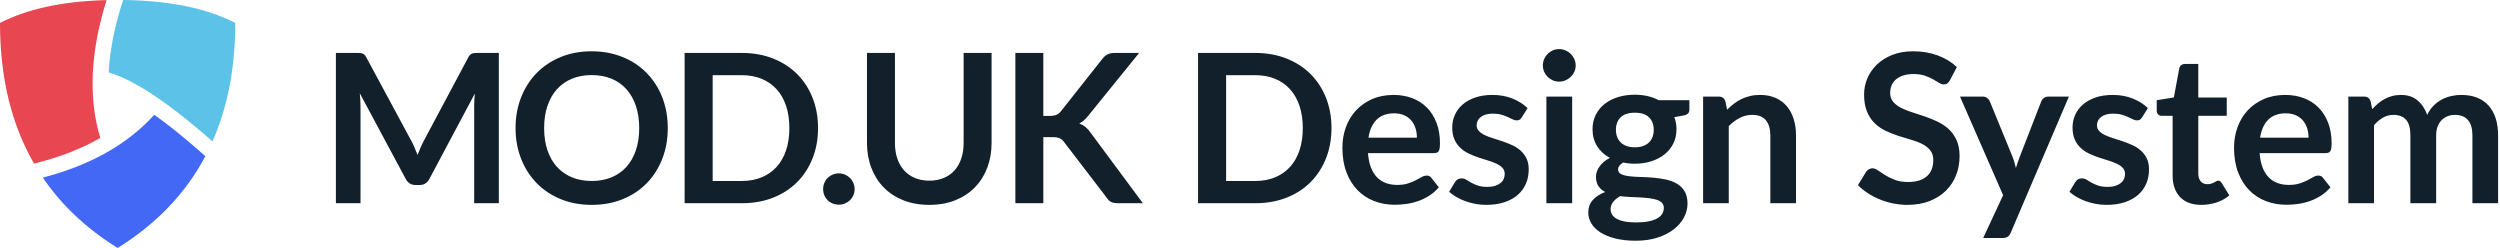
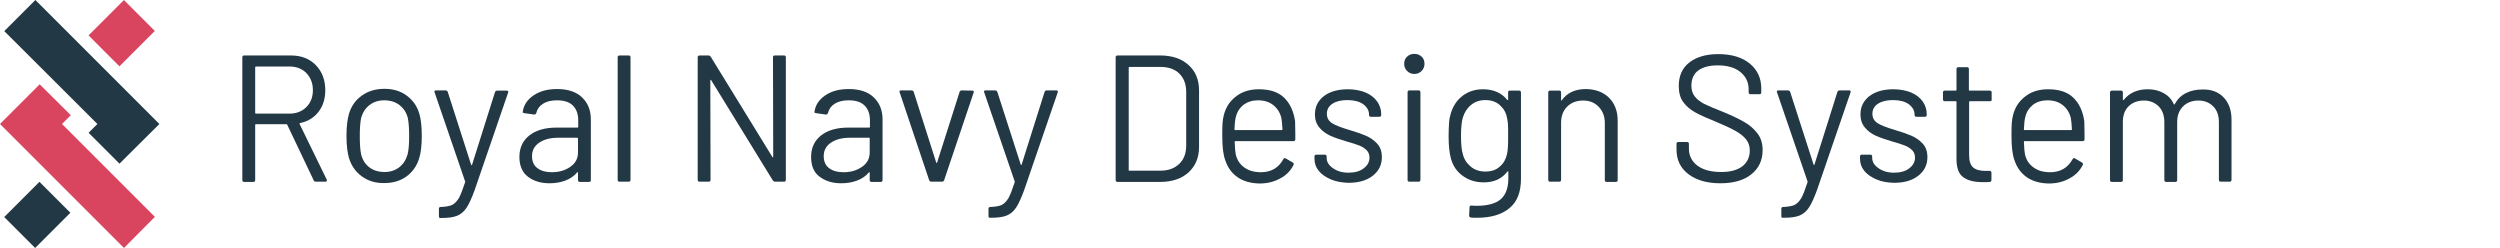
- <svg xmlns="http://www.w3.org/2000/svg" width="1109px" height="110px" viewBox="0 0 1109 110" version="1.1">
-   <g id="Logos" stroke="none" stroke-width="1" fill="none" fill-rule="evenodd">
-     <g id="Artboard" transform="translate(-100, -91)">
-       <g id="MODUKDesignSystem.Logo.Dark.Colour" transform="translate(100, 91)">
-         <path d="M159.925,90.142 L159.925,47.088 C159.925,46.259 159.894,45.352 159.832,44.369 C159.771,43.385 159.694,42.387 159.602,41.373 L159.602,41.373 L179.976,79.355 C180.929,81.168 182.388,82.075 184.355,82.075 L184.355,82.075 L186.107,82.075 C188.074,82.075 189.533,81.168 190.486,79.355 L190.486,79.355 L210.63,41.511 C210.445,43.508 210.353,45.368 210.353,47.088 L210.353,47.088 L210.353,90.142 L221.278,90.142 L221.278,23.488 L211.92,23.488 C211.367,23.488 210.891,23.503 210.491,23.534 C210.092,23.564 209.731,23.641 209.408,23.764 C209.085,23.887 208.786,24.087 208.509,24.363 C208.233,24.64 207.971,25.009 207.726,25.47 L207.726,25.47 L188.043,62.392 C187.52,63.375 187.029,64.397 186.568,65.457 C186.107,66.518 185.661,67.616 185.231,68.753 C184.801,67.647 184.363,66.571 183.917,65.527 C183.472,64.482 182.988,63.468 182.465,62.484 L182.465,62.484 L162.506,25.47 C162.26,25.009 162.007,24.64 161.745,24.363 C161.484,24.087 161.192,23.887 160.87,23.764 C160.547,23.641 160.186,23.564 159.786,23.534 C159.387,23.503 158.911,23.488 158.357,23.488 L158.357,23.488 L149,23.488 L149,90.142 L159.925,90.142 Z M262.487,90.879 C267.557,90.879 272.167,90.026 276.316,88.321 C280.464,86.615 284.014,84.241 286.964,81.199 C289.914,78.157 292.195,74.554 293.809,70.39 C295.422,66.226 296.229,61.701 296.229,56.815 C296.229,53.557 295.868,50.453 295.146,47.503 C294.423,44.553 293.371,41.818 291.988,39.298 C290.605,36.778 288.923,34.497 286.941,32.453 C284.959,30.41 282.723,28.673 280.234,27.244 C277.745,25.815 275.01,24.709 272.029,23.925 C269.048,23.142 265.867,22.75 262.487,22.75 C257.447,22.75 252.853,23.603 248.704,25.308 C244.556,27.014 240.999,29.388 238.033,32.43 C235.068,35.472 232.771,39.075 231.142,43.239 C229.513,47.403 228.699,51.928 228.699,56.815 C228.699,61.701 229.513,66.226 231.142,70.39 C232.771,74.554 235.068,78.157 238.033,81.199 C240.999,84.241 244.556,86.615 248.704,88.321 C252.853,90.026 257.447,90.879 262.487,90.879 Z M262.487,80.277 C259.23,80.277 256.303,79.739 253.706,78.664 C251.109,77.588 248.897,76.044 247.068,74.031 C245.24,72.018 243.834,69.56 242.85,66.656 C241.867,63.752 241.375,60.471 241.375,56.815 C241.375,53.158 241.867,49.877 242.85,46.973 C243.834,44.069 245.24,41.603 247.068,39.575 C248.897,37.547 251.109,35.995 253.706,34.919 C256.303,33.844 259.23,33.306 262.487,33.306 C265.744,33.306 268.671,33.844 271.268,34.919 C273.865,35.995 276.07,37.547 277.883,39.575 C279.696,41.603 281.094,44.069 282.078,46.973 C283.061,49.877 283.553,53.158 283.553,56.815 C283.553,60.471 283.061,63.752 282.078,66.656 C281.094,69.56 279.696,72.018 277.883,74.031 C276.07,76.044 273.865,77.588 271.268,78.664 C268.671,79.739 265.744,80.277 262.487,80.277 Z M329.095,90.142 C334.165,90.142 338.775,89.327 342.924,87.698 C347.072,86.07 350.621,83.78 353.572,80.83 C356.522,77.88 358.811,74.362 360.44,70.274 C362.069,66.187 362.883,61.701 362.883,56.815 C362.883,51.928 362.069,47.442 360.44,43.355 C358.811,39.268 356.522,35.757 353.572,32.822 C350.621,29.887 347.072,27.598 342.924,25.954 C338.775,24.31 334.165,23.488 329.095,23.488 L329.095,23.488 L303.696,23.488 L303.696,90.142 L329.095,90.142 Z M329.095,80.277 L316.142,80.277 L316.142,33.352 L329.095,33.352 C332.352,33.352 335.279,33.89 337.876,34.965 C340.473,36.041 342.685,37.585 344.514,39.598 C346.342,41.611 347.741,44.069 348.709,46.973 C349.677,49.877 350.161,53.158 350.161,56.815 C350.161,60.471 349.677,63.752 348.709,66.656 C347.741,69.56 346.342,72.018 344.514,74.031 C342.685,76.044 340.473,77.588 337.876,78.664 C335.279,79.739 332.352,80.277 329.095,80.277 L329.095,80.277 Z M372.102,90.787 C373.085,90.787 374,90.61 374.845,90.257 C375.69,89.903 376.427,89.419 377.057,88.805 C377.687,88.19 378.187,87.46 378.555,86.615 C378.924,85.77 379.108,84.856 379.108,83.873 C379.108,82.92 378.924,82.013 378.555,81.153 C378.187,80.292 377.687,79.555 377.057,78.94 C376.427,78.326 375.69,77.834 374.845,77.465 C374,77.097 373.085,76.912 372.102,76.912 C371.119,76.912 370.197,77.097 369.336,77.465 C368.476,77.834 367.738,78.326 367.124,78.94 C366.509,79.555 366.025,80.292 365.672,81.153 C365.318,82.013 365.142,82.92 365.142,83.873 C365.142,84.856 365.318,85.77 365.672,86.615 C366.025,87.46 366.509,88.19 367.124,88.805 C367.738,89.419 368.476,89.903 369.336,90.257 C370.197,90.61 371.119,90.787 372.102,90.787 Z M412.251,90.879 C416.523,90.879 420.364,90.195 423.775,88.828 C427.186,87.46 430.082,85.555 432.464,83.112 C434.846,80.669 436.674,77.765 437.949,74.4 C439.225,71.035 439.862,67.37 439.862,63.406 L439.862,63.406 L439.862,23.488 L427.463,23.488 L427.463,63.406 C427.463,65.957 427.117,68.262 426.425,70.321 C425.734,72.379 424.743,74.131 423.452,75.575 C422.162,77.02 420.571,78.141 418.681,78.94 C416.791,79.739 414.648,80.139 412.251,80.139 C409.854,80.139 407.711,79.739 405.821,78.94 C403.931,78.141 402.333,77.012 401.027,75.552 C399.721,74.093 398.722,72.333 398.031,70.274 C397.339,68.215 396.993,65.911 396.993,63.36 L396.993,63.36 L396.993,23.488 L384.594,23.488 L384.594,63.406 C384.594,67.37 385.231,71.035 386.507,74.4 C387.782,77.765 389.611,80.669 391.992,83.112 C394.374,85.555 397.27,87.46 400.681,88.828 C404.092,90.195 407.949,90.879 412.251,90.879 Z M462.818,90.142 L462.818,60.825 L466.736,60.825 C468.18,60.825 469.287,60.994 470.055,61.332 C470.823,61.67 471.499,62.254 472.083,63.084 L472.083,63.084 L490.936,87.698 C491.428,88.497 492.035,89.104 492.757,89.519 C493.479,89.934 494.578,90.142 496.053,90.142 L496.053,90.142 L506.977,90.142 L483.837,58.935 C483.1,57.859 482.324,56.991 481.509,56.331 C480.695,55.67 479.781,55.155 478.767,54.786 C480.18,54.08 481.548,52.881 482.869,51.191 L482.869,51.191 L505.318,23.488 L494.624,23.488 C493.333,23.488 492.265,23.68 491.42,24.064 C490.575,24.448 489.768,25.132 489,26.115 L489,26.115 L470.608,49.393 C470.055,50.1 469.394,50.615 468.626,50.937 C467.858,51.26 466.89,51.421 465.722,51.421 L465.722,51.421 L462.818,51.421 L462.818,23.488 L450.418,23.488 L450.418,90.142 L462.818,90.142 Z M556.856,90.142 C561.926,90.142 566.536,89.327 570.684,87.698 C574.833,86.07 578.382,83.78 581.332,80.83 C584.283,77.88 586.572,74.362 588.201,70.274 C589.829,66.187 590.644,61.701 590.644,56.815 C590.644,51.928 589.829,47.442 588.201,43.355 C586.572,39.268 584.283,35.757 581.332,32.822 C578.382,29.887 574.833,27.598 570.684,25.954 C566.536,24.31 561.926,23.488 556.856,23.488 L556.856,23.488 L531.457,23.488 L531.457,90.142 L556.856,90.142 Z M556.856,80.277 L543.903,80.277 L543.903,33.352 L556.856,33.352 C560.113,33.352 563.04,33.89 565.637,34.965 C568.234,36.041 570.446,37.585 572.275,39.598 C574.103,41.611 575.501,44.069 576.469,46.973 C577.437,49.877 577.921,53.158 577.921,56.815 C577.921,60.471 577.437,63.752 576.469,66.656 C575.501,69.56 574.103,72.018 572.275,74.031 C570.446,76.044 568.234,77.588 565.637,78.664 C563.04,79.739 560.113,80.277 556.856,80.277 L556.856,80.277 Z M618.765,90.833 C620.425,90.833 622.138,90.71 623.905,90.464 C625.672,90.218 627.408,89.796 629.114,89.197 C630.819,88.597 632.456,87.798 634.023,86.8 C635.59,85.801 637.004,84.564 638.264,83.089 L638.264,83.089 L634.991,78.94 C634.53,78.234 633.823,77.88 632.87,77.88 C632.164,77.88 631.434,78.095 630.681,78.525 C629.928,78.956 629.052,79.432 628.053,79.954 C627.055,80.477 625.887,80.953 624.55,81.383 C623.213,81.814 621.623,82.029 619.779,82.029 C617.936,82.029 616.253,81.744 614.732,81.176 C613.211,80.607 611.897,79.747 610.791,78.595 C609.684,77.442 608.793,75.983 608.117,74.216 C607.441,72.449 607.011,70.351 606.827,67.924 L606.827,67.924 L636.097,67.924 C637.142,67.924 637.849,67.624 638.218,67.025 C638.586,66.425 638.771,65.265 638.771,63.544 C638.771,60.133 638.256,57.099 637.226,54.441 C636.197,51.782 634.776,49.539 632.963,47.711 C631.15,45.882 628.983,44.492 626.463,43.539 C623.943,42.586 621.193,42.11 618.212,42.11 C614.678,42.11 611.505,42.725 608.693,43.954 C605.882,45.183 603.5,46.85 601.549,48.955 C599.597,51.06 598.099,53.534 597.054,56.377 C596.009,59.219 595.487,62.254 595.487,65.48 C595.487,69.629 596.086,73.278 597.285,76.428 C598.483,79.578 600.127,82.221 602.217,84.357 C604.307,86.492 606.765,88.106 609.592,89.197 C612.419,90.288 615.477,90.833 618.765,90.833 Z M628.537,61.055 L607.057,61.055 C607.579,57.614 608.786,54.955 610.676,53.081 C612.565,51.206 615.154,50.269 618.443,50.269 C620.133,50.269 621.615,50.553 622.891,51.122 C624.166,51.69 625.219,52.466 626.048,53.45 C626.878,54.433 627.5,55.578 627.915,56.884 C628.33,58.19 628.537,59.58 628.537,61.055 L628.537,61.055 Z M659.24,90.879 C662.313,90.879 665.025,90.487 667.376,89.704 C669.727,88.92 671.701,87.829 673.299,86.431 C674.897,85.033 676.104,83.373 676.918,81.453 C677.732,79.532 678.139,77.435 678.139,75.161 C678.139,73.255 677.809,71.627 677.148,70.274 C676.488,68.922 675.612,67.762 674.521,66.794 C673.43,65.826 672.193,65.027 670.81,64.397 C669.427,63.767 668.022,63.206 666.593,62.715 C665.164,62.223 663.758,61.77 662.375,61.355 C660.992,60.94 659.755,60.471 658.664,59.949 C657.573,59.427 656.697,58.82 656.037,58.128 C655.376,57.437 655.046,56.584 655.046,55.57 C655.046,54.033 655.683,52.789 656.959,51.836 C658.234,50.884 659.993,50.407 662.237,50.407 C663.681,50.407 664.933,50.561 665.993,50.868 C667.054,51.176 667.998,51.521 668.828,51.905 C669.658,52.29 670.388,52.635 671.018,52.943 C671.648,53.25 672.239,53.403 672.792,53.403 C673.315,53.403 673.745,53.304 674.083,53.104 C674.421,52.904 674.744,52.558 675.051,52.067 L675.051,52.067 L677.632,47.964 C675.85,46.213 673.622,44.799 670.949,43.723 C668.275,42.648 665.31,42.11 662.052,42.11 C659.133,42.11 656.559,42.502 654.331,43.286 C652.103,44.069 650.244,45.114 648.754,46.42 C647.263,47.726 646.134,49.255 645.366,51.007 C644.597,52.758 644.213,54.602 644.213,56.538 C644.213,58.628 644.544,60.41 645.204,61.885 C645.865,63.36 646.741,64.605 647.832,65.619 C648.923,66.633 650.167,67.47 651.565,68.131 C652.964,68.792 654.393,69.368 655.852,69.86 C657.312,70.351 658.741,70.805 660.139,71.219 C661.537,71.634 662.782,72.103 663.873,72.625 C664.964,73.148 665.84,73.762 666.5,74.469 C667.161,75.176 667.491,76.082 667.491,77.189 C667.491,77.926 667.345,78.641 667.054,79.332 C666.762,80.024 666.301,80.631 665.671,81.153 C665.041,81.675 664.242,82.098 663.274,82.421 C662.306,82.743 661.146,82.905 659.793,82.905 C658.073,82.905 656.651,82.705 655.53,82.305 C654.408,81.906 653.432,81.476 652.603,81.015 C651.773,80.554 651.043,80.123 650.413,79.724 C649.783,79.324 649.115,79.125 648.408,79.125 C647.701,79.125 647.117,79.263 646.656,79.54 C646.195,79.816 645.796,80.216 645.458,80.738 L645.458,80.738 L642.83,85.071 C643.752,85.901 644.82,86.669 646.034,87.376 C647.248,88.083 648.569,88.697 649.998,89.22 C651.427,89.742 652.918,90.149 654.469,90.441 C656.021,90.733 657.612,90.879 659.24,90.879 Z M691.603,36.21 C692.617,36.21 693.569,36.018 694.461,35.634 C695.352,35.25 696.128,34.735 696.788,34.089 C697.449,33.444 697.979,32.691 698.379,31.831 C698.778,30.97 698.978,30.048 698.978,29.065 C698.978,28.051 698.778,27.098 698.379,26.207 C697.979,25.316 697.449,24.548 696.788,23.902 C696.128,23.257 695.352,22.742 694.461,22.358 C693.569,21.974 692.617,21.782 691.603,21.782 C690.619,21.782 689.69,21.974 688.814,22.358 C687.938,22.742 687.177,23.257 686.532,23.902 C685.887,24.548 685.372,25.316 684.988,26.207 C684.604,27.098 684.412,28.051 684.412,29.065 C684.412,30.048 684.604,30.97 684.988,31.831 C685.372,32.691 685.887,33.444 686.532,34.089 C687.177,34.735 687.938,35.25 688.814,35.634 C689.69,36.018 690.619,36.21 691.603,36.21 Z M697.411,90.142 L697.411,42.848 L685.979,42.848 L685.979,90.142 L697.411,90.142 Z M725.67,106.782 C729.297,106.782 732.531,106.313 735.374,105.376 C738.216,104.439 740.613,103.202 742.564,101.665 C744.516,100.129 746.006,98.377 747.036,96.411 C748.065,94.444 748.58,92.416 748.58,90.326 C748.58,88.083 748.142,86.246 747.266,84.818 C746.39,83.389 745.23,82.259 743.786,81.43 C742.342,80.6 740.698,79.993 738.854,79.609 C737.01,79.225 735.12,78.956 733.184,78.802 C731.248,78.648 729.358,78.549 727.514,78.502 C725.67,78.456 724.026,78.341 722.582,78.157 C721.138,77.972 719.978,77.657 719.102,77.212 C718.226,76.766 717.788,76.067 717.788,75.114 C717.788,74.008 718.526,73.009 720.001,72.118 C720.83,72.272 721.676,72.395 722.536,72.487 C723.396,72.579 724.288,72.625 725.21,72.625 C727.822,72.625 730.257,72.264 732.516,71.542 C734.774,70.82 736.733,69.798 738.393,68.477 C740.052,67.155 741.351,65.55 742.288,63.66 C743.225,61.77 743.694,59.657 743.694,57.322 C743.694,55.386 743.371,53.603 742.726,51.975 L742.726,51.975 L746.967,51.191 C748.595,50.884 749.41,50.054 749.41,48.702 L749.41,48.702 L749.41,44.461 L735.811,44.461 C734.336,43.662 732.708,43.055 730.925,42.64 C729.143,42.225 727.238,42.018 725.21,42.018 C722.505,42.018 720.008,42.371 717.719,43.078 C715.43,43.785 713.447,44.807 711.773,46.143 C710.098,47.48 708.792,49.094 707.855,50.983 C706.917,52.873 706.449,54.986 706.449,57.322 C706.449,60.21 707.132,62.73 708.5,64.881 C709.867,67.032 711.75,68.753 714.147,70.044 C713.102,70.566 712.195,71.158 711.427,71.819 C710.659,72.479 710.021,73.178 709.514,73.916 C709.007,74.653 708.623,75.399 708.362,76.152 C708.1,76.904 707.97,77.634 707.97,78.341 C707.97,80.093 708.339,81.506 709.076,82.582 C709.814,83.657 710.812,84.518 712.072,85.163 C709.737,86.054 707.901,87.245 706.564,88.736 C705.227,90.226 704.559,92.078 704.559,94.29 C704.559,95.919 704.989,97.486 705.849,98.992 C706.71,100.498 708.016,101.827 709.768,102.979 C711.519,104.132 713.716,105.053 716.359,105.745 C719.002,106.436 722.106,106.782 725.67,106.782 Z M725.21,65.342 C723.827,65.342 722.605,65.15 721.545,64.766 C720.485,64.382 719.609,63.844 718.917,63.153 C718.226,62.461 717.704,61.639 717.35,60.687 C716.997,59.734 716.82,58.704 716.82,57.598 C716.82,55.263 717.519,53.411 718.917,52.044 C720.316,50.676 722.413,49.992 725.21,49.992 C728.006,49.992 730.103,50.676 731.502,52.044 C732.9,53.411 733.599,55.263 733.599,57.598 C733.599,58.735 733.422,59.78 733.069,60.733 C732.715,61.685 732.193,62.5 731.502,63.176 C730.81,63.852 729.942,64.382 728.897,64.766 C727.852,65.15 726.623,65.342 725.21,65.342 Z M725.901,98.669 C723.811,98.669 722.044,98.523 720.6,98.231 C719.156,97.939 717.98,97.532 717.074,97.01 C716.167,96.487 715.506,95.865 715.092,95.143 C714.677,94.421 714.469,93.645 714.469,92.815 C714.469,91.555 714.861,90.449 715.645,89.496 C716.428,88.544 717.45,87.714 718.71,87.007 C720.154,87.191 721.637,87.314 723.158,87.376 C724.679,87.437 726.154,87.506 727.583,87.583 C729.012,87.66 730.365,87.775 731.64,87.929 C732.915,88.083 734.029,88.321 734.982,88.643 C735.934,88.966 736.687,89.419 737.24,90.003 C737.794,90.587 738.07,91.34 738.07,92.262 C738.07,93.184 737.84,94.037 737.379,94.82 C736.918,95.604 736.188,96.28 735.189,96.848 C734.19,97.417 732.923,97.863 731.386,98.185 C729.85,98.508 728.021,98.669 725.901,98.669 Z M766.883,90.142 L766.883,55.939 C768.42,54.402 770.048,53.188 771.769,52.297 C773.49,51.406 775.334,50.96 777.301,50.96 C780.005,50.96 782.018,51.752 783.339,53.334 C784.661,54.917 785.321,57.153 785.321,60.041 L785.321,60.041 L785.321,90.142 L796.707,90.142 L796.707,60.041 C796.707,57.398 796.361,54.978 795.67,52.781 C794.978,50.584 793.964,48.694 792.627,47.111 C791.291,45.529 789.624,44.3 787.626,43.424 C785.629,42.548 783.339,42.11 780.758,42.11 C779.16,42.11 777.685,42.271 776.333,42.594 C774.981,42.917 773.713,43.362 772.53,43.931 C771.347,44.499 770.225,45.191 769.165,46.005 C768.105,46.82 767.098,47.703 766.146,48.656 L766.146,48.656 L765.362,44.922 C764.901,43.539 763.933,42.848 762.458,42.848 L762.458,42.848 L755.498,42.848 L755.498,90.142 L766.883,90.142 Z M846.128,90.879 C849.815,90.879 853.088,90.318 855.946,89.197 C858.804,88.075 861.224,86.538 863.206,84.587 C865.188,82.636 866.694,80.346 867.723,77.719 C868.753,75.091 869.268,72.272 869.268,69.26 C869.268,66.495 868.83,64.144 867.954,62.208 C867.078,60.272 865.918,58.635 864.474,57.299 C863.029,55.962 861.385,54.855 859.542,53.98 C857.698,53.104 855.808,52.336 853.872,51.675 C851.936,51.014 850.046,50.392 848.202,49.808 C846.358,49.224 844.714,48.563 843.27,47.826 C841.826,47.088 840.665,46.197 839.79,45.152 C838.914,44.108 838.476,42.802 838.476,41.234 C838.476,40.005 838.691,38.876 839.121,37.846 C839.551,36.817 840.204,35.933 841.08,35.196 C841.956,34.458 843.039,33.882 844.33,33.467 C845.621,33.052 847.126,32.845 848.847,32.845 C850.753,32.845 852.404,33.083 853.803,33.559 C855.201,34.036 856.422,34.566 857.467,35.15 C858.512,35.734 859.411,36.264 860.164,36.74 C860.917,37.216 861.616,37.454 862.261,37.454 C862.876,37.454 863.39,37.308 863.805,37.017 C864.22,36.725 864.612,36.256 864.981,35.611 L864.981,35.611 L868.069,29.757 C865.734,27.544 862.906,25.823 859.588,24.594 C856.269,23.365 852.643,22.75 848.709,22.75 C845.206,22.75 842.102,23.288 839.398,24.363 C836.694,25.439 834.42,26.868 832.576,28.65 C830.732,30.433 829.326,32.476 828.358,34.781 C827.39,37.086 826.906,39.452 826.906,41.88 C826.906,44.922 827.344,47.48 828.22,49.555 C829.095,51.629 830.256,53.357 831.7,54.74 C833.144,56.123 834.788,57.245 836.632,58.105 C838.476,58.966 840.35,59.703 842.256,60.318 C844.161,60.932 846.036,61.501 847.879,62.023 C849.723,62.546 851.367,63.183 852.812,63.936 C854.256,64.689 855.416,65.619 856.292,66.725 C857.168,67.831 857.606,69.26 857.606,71.012 C857.606,74.146 856.638,76.551 854.702,78.226 C852.765,79.901 850.03,80.738 846.497,80.738 C844.192,80.738 842.217,80.423 840.573,79.793 C838.929,79.163 837.493,78.464 836.263,77.696 C835.034,76.928 833.974,76.228 833.083,75.598 C832.192,74.968 831.362,74.653 830.594,74.653 C830.04,74.653 829.518,74.799 829.026,75.091 C828.535,75.383 828.135,75.744 827.828,76.175 L827.828,76.175 L824.186,82.121 C825.477,83.442 826.952,84.641 828.611,85.716 C830.271,86.792 832.046,87.714 833.936,88.482 C835.825,89.25 837.8,89.842 839.859,90.257 C841.918,90.672 844.007,90.879 846.128,90.879 Z M888.216,105.584 C889.322,105.584 890.145,105.376 890.682,104.961 C891.22,104.546 891.658,103.939 891.996,103.14 L891.996,103.14 L917.763,42.848 L908.636,42.848 C907.93,42.848 907.292,43.047 906.724,43.447 C906.155,43.846 905.748,44.353 905.502,44.968 L905.502,44.968 L896.006,69.445 C895.668,70.274 895.361,71.112 895.084,71.957 C894.808,72.802 894.531,73.655 894.255,74.515 C894.04,73.655 893.817,72.81 893.586,71.98 C893.356,71.15 893.072,70.321 892.734,69.491 L892.734,69.491 L882.685,44.968 C882.439,44.415 882.062,43.923 881.555,43.493 C881.048,43.063 880.349,42.848 879.458,42.848 L879.458,42.848 L869.455,42.848 L888.585,86.592 L879.735,105.584 L888.216,105.584 Z M934.407,90.879 C937.48,90.879 940.192,90.487 942.543,89.704 C944.894,88.92 946.868,87.829 948.466,86.431 C950.064,85.033 951.27,83.373 952.085,81.453 C952.899,79.532 953.306,77.435 953.306,75.161 C953.306,73.255 952.976,71.627 952.315,70.274 C951.654,68.922 950.779,67.762 949.688,66.794 C948.597,65.826 947.36,65.027 945.977,64.397 C944.594,63.767 943.188,63.206 941.759,62.715 C940.33,62.223 938.924,61.77 937.542,61.355 C936.159,60.94 934.922,60.471 933.831,59.949 C932.74,59.427 931.864,58.82 931.203,58.128 C930.543,57.437 930.212,56.584 930.212,55.57 C930.212,54.033 930.85,52.789 932.125,51.836 C933.401,50.884 935.16,50.407 937.403,50.407 C938.848,50.407 940.1,50.561 941.16,50.868 C942.22,51.176 943.165,51.521 943.995,51.905 C944.825,52.29 945.555,52.635 946.184,52.943 C946.814,53.25 947.406,53.403 947.959,53.403 C948.482,53.403 948.912,53.304 949.25,53.104 C949.588,52.904 949.911,52.558 950.218,52.067 L950.218,52.067 L952.799,47.964 C951.017,46.213 948.789,44.799 946.115,43.723 C943.442,42.648 940.476,42.11 937.219,42.11 C934.3,42.11 931.726,42.502 929.498,43.286 C927.27,44.069 925.411,45.114 923.92,46.42 C922.43,47.726 921.301,49.255 920.532,51.007 C919.764,52.758 919.38,54.602 919.38,56.538 C919.38,58.628 919.71,60.41 920.371,61.885 C921.032,63.36 921.908,64.605 922.998,65.619 C924.089,66.633 925.334,67.47 926.732,68.131 C928.13,68.792 929.559,69.368 931.019,69.86 C932.479,70.351 933.908,70.805 935.306,71.219 C936.704,71.634 937.949,72.103 939.04,72.625 C940.131,73.148 941.006,73.762 941.667,74.469 C942.328,75.176 942.658,76.082 942.658,77.189 C942.658,77.926 942.512,78.641 942.22,79.332 C941.928,80.024 941.467,80.631 940.837,81.153 C940.207,81.675 939.408,82.098 938.44,82.421 C937.472,82.743 936.312,82.905 934.96,82.905 C933.239,82.905 931.818,82.705 930.696,82.305 C929.575,81.906 928.599,81.476 927.769,81.015 C926.94,80.554 926.21,80.123 925.58,79.724 C924.95,79.324 924.281,79.125 923.575,79.125 C922.868,79.125 922.284,79.263 921.823,79.54 C921.362,79.816 920.963,80.216 920.625,80.738 L920.625,80.738 L917.997,85.071 C918.919,85.901 919.987,86.669 921.201,87.376 C922.415,88.083 923.736,88.697 925.165,89.22 C926.594,89.742 928.084,90.149 929.636,90.441 C931.188,90.733 932.778,90.879 934.407,90.879 Z M976.542,90.879 C978.846,90.879 981.074,90.526 983.225,89.819 C985.377,89.112 987.282,88.067 988.941,86.684 L988.941,86.684 L985.53,81.153 C985.284,80.815 985.054,80.561 984.839,80.392 C984.624,80.223 984.347,80.139 984.009,80.139 C983.733,80.139 983.456,80.223 983.179,80.392 C982.903,80.561 982.588,80.738 982.234,80.922 C981.881,81.107 981.466,81.284 980.99,81.453 C980.514,81.622 979.922,81.706 979.215,81.706 C977.955,81.706 976.964,81.291 976.242,80.462 C975.52,79.632 975.159,78.479 975.159,77.004 L975.159,77.004 L975.159,51.375 L987.789,51.375 L987.789,43.262 L975.159,43.262 L975.159,28.374 L969.259,28.374 C968.582,28.374 968.029,28.543 967.599,28.881 C967.169,29.219 966.877,29.695 966.723,30.31 L966.723,30.31 L964.326,43.216 L956.721,44.461 L956.721,48.978 C956.721,49.777 956.936,50.377 957.366,50.776 C957.796,51.176 958.319,51.375 958.933,51.375 L958.933,51.375 L963.773,51.375 L963.773,77.788 C963.773,81.875 964.872,85.079 967.069,87.399 C969.266,89.719 972.424,90.879 976.542,90.879 Z M1014.297,90.833 C1015.957,90.833 1017.67,90.71 1019.437,90.464 C1021.204,90.218 1022.94,89.796 1024.646,89.197 C1026.351,88.597 1027.987,87.798 1029.555,86.8 C1031.122,85.801 1032.536,84.564 1033.795,83.089 L1033.795,83.089 L1030.523,78.94 C1030.062,78.234 1029.355,77.88 1028.402,77.88 C1027.696,77.88 1026.966,78.095 1026.213,78.525 C1025.46,78.956 1024.584,79.432 1023.585,79.954 C1022.587,80.477 1021.419,80.953 1020.082,81.383 C1018.745,81.814 1017.155,82.029 1015.311,82.029 C1013.467,82.029 1011.785,81.744 1010.264,81.176 C1008.743,80.607 1007.429,79.747 1006.323,78.595 C1005.216,77.442 1004.325,75.983 1003.649,74.216 C1002.973,72.449 1002.543,70.351 1002.358,67.924 L1002.358,67.924 L1031.629,67.924 C1032.674,67.924 1033.381,67.624 1033.749,67.025 C1034.118,66.425 1034.303,65.265 1034.303,63.544 C1034.303,60.133 1033.788,57.099 1032.758,54.441 C1031.729,51.782 1030.308,49.539 1028.495,47.711 C1026.681,45.882 1024.515,44.492 1021.995,43.539 C1019.475,42.586 1016.725,42.11 1013.744,42.11 C1010.21,42.11 1007.037,42.725 1004.225,43.954 C1001.413,45.183 999.032,46.85 997.08,48.955 C995.129,51.06 993.631,53.534 992.586,56.377 C991.541,59.219 991.019,62.254 991.019,65.48 C991.019,69.629 991.618,73.278 992.817,76.428 C994.015,79.578 995.659,82.221 997.749,84.357 C999.838,86.492 1002.297,88.106 1005.124,89.197 C1007.951,90.288 1011.009,90.833 1014.297,90.833 Z M1024.069,61.055 L1002.589,61.055 C1003.111,57.614 1004.317,54.955 1006.207,53.081 C1008.097,51.206 1010.686,50.269 1013.974,50.269 C1015.665,50.269 1017.147,50.553 1018.423,51.122 C1019.698,51.69 1020.75,52.466 1021.58,53.45 C1022.41,54.433 1023.032,55.578 1023.447,56.884 C1023.862,58.19 1024.069,59.58 1024.069,61.055 L1024.069,61.055 Z M1053.113,90.142 L1053.113,55.524 C1054.342,54.11 1055.671,52.996 1057.1,52.182 C1058.529,51.368 1060.073,50.96 1061.733,50.96 C1064.191,50.96 1066.058,51.683 1067.333,53.127 C1068.609,54.571 1069.246,56.876 1069.246,60.041 L1069.246,60.041 L1069.246,90.142 L1080.678,90.142 L1080.678,60.041 C1080.678,58.566 1080.893,57.26 1081.323,56.123 C1081.753,54.986 1082.345,54.041 1083.098,53.288 C1083.851,52.535 1084.727,51.959 1085.725,51.56 C1086.724,51.16 1087.807,50.96 1088.975,50.96 C1091.526,50.96 1093.462,51.721 1094.783,53.242 C1096.104,54.763 1096.765,57.03 1096.765,60.041 L1096.765,60.041 L1096.765,90.142 L1108.151,90.142 L1108.151,60.041 C1108.151,57.183 1107.79,54.648 1107.067,52.435 C1106.345,50.223 1105.293,48.348 1103.91,46.812 C1102.527,45.275 1100.822,44.108 1098.793,43.309 C1096.765,42.51 1094.445,42.11 1091.833,42.11 C1090.327,42.11 1088.829,42.279 1087.339,42.617 C1085.848,42.955 1084.442,43.478 1083.121,44.184 C1081.799,44.891 1080.586,45.805 1079.479,46.927 C1078.373,48.049 1077.451,49.393 1076.714,50.96 C1075.761,48.287 1074.324,46.143 1072.404,44.53 C1070.483,42.917 1068.032,42.11 1065.051,42.11 C1063.638,42.11 1062.34,42.271 1061.156,42.594 C1059.973,42.917 1058.867,43.355 1057.838,43.908 C1056.808,44.461 1055.84,45.122 1054.934,45.89 C1054.027,46.658 1053.159,47.503 1052.329,48.425 L1052.329,48.425 L1051.592,44.922 C1051.131,43.539 1050.163,42.848 1048.688,42.848 L1048.688,42.848 L1041.727,42.848 L1041.727,90.142 L1053.113,90.142 Z" id="MOD.UKDesignSystem" fill="#12202B" fill-rule="nonzero" />
-         <g id="MOD.UK-Logomark">
-           <path d="M68.428,50.92 L69.064,51.372 L70.116,52.135 L71.181,52.919 L72.259,53.723 L73.35,54.549 L74.454,55.395 L76.135,56.704 L77.272,57.602 L78.422,58.522 L79.585,59.462 L80.76,60.423 L81.949,61.405 L83.151,62.408 L84.977,63.952 L85.592,64.477 L86.833,65.543 L88.086,66.629 L89.352,67.737 L90.63,68.865 L91.096,69.28 C82.399,85.723 69.429,99.296 52.185,110 L51.147,109.349 C37.83,100.909 27.114,90.723 18.998,78.791 C39.775,73.38 56.102,64.292 67.903,51.495 L68.428,50.92 Z" id="Path" fill="#4368F5" />
-           <path d="M47.263,0.044 C40.076,23.091 39.124,43.486 44.494,61.181 C36.079,66.032 26.281,69.826 15.088,72.557 C5.029,55.14 0,34.345 0,10.174 C12.079,3.982 27.598,0.612 46.56,0.063 L47.263,0.044 Z" id="Path" fill="#E84651" />
-           <path d="M104.37,10.174 C104.37,29.956 101.002,47.477 94.265,62.735 L93.235,61.831 L91.927,60.692 L90.633,59.575 L89.351,58.48 L88.081,57.406 L86.825,56.353 L85.581,55.321 L83.739,53.814 L81.925,52.355 L80.731,51.409 L79.551,50.484 L78.382,49.581 L77.227,48.699 L76.083,47.838 L74.672,46.792 L73.28,45.78 L72.181,44.994 L71.094,44.229 L70.019,43.486 L68.957,42.763 L68.43,42.41 L67.387,41.72 L66.87,41.383 L65.59,40.564 L64.33,39.778 L63.831,39.473 L62.843,38.879 L62.354,38.59 L61.384,38.028 L60.904,37.755 L59.953,37.225 L59.482,36.968 L58.549,36.469 C58.137,36.253 57.729,36.042 57.324,35.838 L56.72,35.537 L55.823,35.103 L54.939,34.69 C52.561,33.6 50.316,32.745 48.204,32.125 C48.742,22.174 50.879,11.468 54.626,0 C75.041,0.248 91.622,3.639 104.37,10.174 Z" id="Path" fill="#5CC2E7" />
-         </g>
+ <svg xmlns="http://www.w3.org/2000/svg" version="1.1" id="Layer_1" x="0px" y="0px" viewBox="0 0 1109 110" style="enable-background:new 0 0 1109 110;" xml:space="preserve">
+   <style type="text/css">
+ 	.st0{fill:#D9455F;}
+ 	.st1{fill:#233845;}
+ </style>
+   <g>
+     <g>
+       <polygon class="st0" points="68.7,96.2 55,110 0,55 17.6,37.4 31.4,51.1 27.5,55   " />
+       <rect x="42.9" y="5" transform="matrix(0.7071 -0.7071 0.7071 0.7071 5.4038 42.5039)" fill="#D9455F" width="22.2" height="19.4" />
+       <g>
+         <polygon fill="#233845" points="70.7,55 53,72.6 39.3,58.9 43.2,55 1.9,13.8 15.7,0    " />
+         <rect x="5.5" y="85.6" transform="matrix(0.7071 -0.7071 0.7071 0.7071 -62.5456 39.6418)" fill="#233845" width="22.1" height="19.4" />
      </g>
+     </g>
+     <g>
+       <path fill="#233845" d="M139.2,80.1l-11.8-24.8c-0.1-0.2-0.2-0.2-0.3-0.2h-13.6c-0.2,0-0.3,0.1-0.3,0.3v24.5c0,0.5-0.3,0.8-0.8,0.8    h-4.1c-0.5,0-0.8-0.3-0.8-0.8V25.4c0-0.5,0.3-0.8,0.8-0.8H129c4.6,0,8.3,1.4,11.1,4.3c2.8,2.9,4.2,6.6,4.2,11.2c0,3.7-1,6.9-3,9.5    c-2,2.6-4.8,4.3-8.2,5c-0.2,0.1-0.3,0.2-0.2,0.4l12,24.6c0.1,0.1,0.1,0.2,0.1,0.4c0,0.4-0.2,0.6-0.6,0.6h-4.2    C139.7,80.6,139.4,80.5,139.2,80.1z M113.2,29.9v20.2c0,0.2,0.1,0.3,0.3,0.3h14.9c3.1,0,5.6-1,7.5-2.9s2.9-4.4,2.9-7.5    c0-3.1-1-5.6-2.9-7.6c-1.9-1.9-4.4-2.9-7.5-2.9h-14.9C113.3,29.6,113.2,29.7,113.2,29.9z" />
+       <path fill="#233845" d="M160.6,78.3c-2.8-2-4.7-4.7-5.8-8.2c-0.7-2.5-1.1-5.7-1.1-9.8c0-4.1,0.4-7.4,1.1-9.8c1-3.4,2.9-6.1,5.7-8.1    c2.8-2,6.1-3,10.1-3c3.8,0,7.1,1,9.8,3c2.7,2,4.6,4.6,5.6,8c0.7,2.3,1.1,5.6,1.1,9.8c0,4.3-0.4,7.6-1.1,9.8    c-1,3.5-2.9,6.2-5.6,8.2c-2.7,2-6,3-9.9,3C166.7,81.3,163.4,80.3,160.6,78.3z M177.1,74.2c1.8-1.4,3-3.3,3.7-5.7    c0.5-1.9,0.7-4.6,0.7-8.1c0-3.5-0.2-6.2-0.6-8.1c-0.6-2.4-1.9-4.3-3.7-5.7c-1.8-1.4-4.1-2.1-6.7-2.1c-2.6,0-4.8,0.7-6.6,2.1    c-1.8,1.4-3,3.3-3.7,5.7c-0.4,1.9-0.6,4.6-0.6,8.1s0.2,6.2,0.6,8.1c0.6,2.4,1.8,4.3,3.6,5.7c1.8,1.4,4.1,2.1,6.8,2.1    C173.1,76.3,175.3,75.6,177.1,74.2z" />
+       <path fill="#233845" d="M194.7,95.8v-3.2c0-0.5,0.3-0.8,0.8-0.8h0.3c2.1-0.1,3.7-0.4,4.8-0.9c1.1-0.6,2.1-1.6,3-3.1    c0.8-1.5,1.7-3.8,2.7-6.9c0.1-0.2,0.1-0.4,0-0.5L192.8,41l-0.1-0.3c0-0.4,0.2-0.6,0.7-0.6h4.2c0.5,0,0.8,0.2,1,0.6L209,73.1    c0.1,0.1,0.1,0.2,0.2,0.2c0.1,0,0.2-0.1,0.2-0.2l10.2-32.3c0.2-0.4,0.5-0.6,1-0.6h4.2c0.6,0,0.8,0.3,0.6,0.9l-14.8,43.1    c-1.3,3.6-2.5,6.2-3.6,7.9s-2.5,2.9-4.2,3.6c-1.7,0.7-4,1-7.1,1h-0.6C194.9,96.6,194.7,96.4,194.7,95.8z" />
+       <path fill="#233845" d="M258.2,43.2c2.6,2.5,3.9,5.7,3.9,9.8v26.9c0,0.5-0.3,0.8-0.8,0.8h-4.1c-0.5,0-0.8-0.3-0.8-0.8v-3.3    c0-0.1,0-0.2-0.1-0.2c-0.1-0.1-0.2,0-0.3,0.1c-1.3,1.6-3.1,2.8-5.2,3.6c-2.1,0.8-4.5,1.2-7.1,1.2c-3.8,0-7-1-9.5-2.9    s-3.8-4.9-3.8-8.8c0-4,1.5-7.2,4.4-9.5c2.9-2.3,6.9-3.5,12.1-3.5h9.3c0.2,0,0.3-0.1,0.3-0.3v-3c0-2.7-0.8-4.9-2.3-6.4    c-1.5-1.6-3.9-2.4-7.1-2.4c-2.6,0-4.6,0.5-6.2,1.5c-1.6,1-2.6,2.4-3,4.1c-0.2,0.5-0.5,0.8-1,0.7l-4.3-0.6    c-0.6-0.1-0.8-0.3-0.7-0.6c0.4-3,2-5.4,4.8-7.3c2.8-1.9,6.2-2.8,10.4-2.8C251.9,39.5,255.6,40.7,258.2,43.2z M253,74    c2.3-1.6,3.4-3.7,3.4-6.4v-6.2c0-0.2-0.1-0.3-0.3-0.3h-8.4c-3.5,0-6.3,0.7-8.5,2.2c-2.1,1.4-3.2,3.4-3.2,6c0,2.3,0.8,4.1,2.4,5.3    c1.6,1.2,3.7,1.8,6.4,1.8C248,76.4,250.7,75.6,253,74z" />
+       <path fill="#233845" d="M274,79.8V25.4c0-0.5,0.3-0.8,0.8-0.8h4.1c0.5,0,0.8,0.3,0.8,0.8v54.4c0,0.5-0.3,0.8-0.8,0.8h-4.1    C274.3,80.6,274,80.4,274,79.8z" />
+       <path fill="#233845" d="M343.7,24.6h4.1c0.5,0,0.8,0.3,0.8,0.8v54.4c0,0.5-0.3,0.8-0.8,0.8h-4c-0.4,0-0.7-0.2-1-0.6l-27.3-44.4    c-0.1-0.2-0.1-0.2-0.2-0.2c-0.1,0-0.2,0.1-0.2,0.3l0.1,44.1c0,0.5-0.3,0.8-0.8,0.8h-4.1c-0.5,0-0.8-0.3-0.8-0.8V25.4    c0-0.5,0.3-0.8,0.8-0.8h4c0.4,0,0.7,0.2,1,0.6l27.3,44.4c0.1,0.2,0.1,0.2,0.2,0.2c0.1,0,0.2-0.1,0.2-0.3l-0.1-44.1    C342.9,24.9,343.1,24.6,343.7,24.6z" />
+       <path fill="#233845" d="M387.6,43.2c2.6,2.5,3.9,5.7,3.9,9.8v26.9c0,0.5-0.3,0.8-0.8,0.8h-4.1c-0.5,0-0.8-0.3-0.8-0.8v-3.3    c0-0.1,0-0.2-0.1-0.2c-0.1-0.1-0.2,0-0.3,0.1c-1.3,1.6-3.1,2.8-5.2,3.6c-2.1,0.8-4.5,1.2-7.1,1.2c-3.8,0-7-1-9.5-2.9    c-2.6-1.9-3.8-4.9-3.8-8.8c0-4,1.5-7.2,4.4-9.5c2.9-2.3,6.9-3.5,12.1-3.5h9.3c0.2,0,0.3-0.1,0.3-0.3v-3c0-2.7-0.8-4.9-2.3-6.4    c-1.5-1.6-3.9-2.4-7.1-2.4c-2.6,0-4.6,0.5-6.2,1.5c-1.6,1-2.6,2.4-3,4.1c-0.2,0.5-0.5,0.8-1,0.7l-4.3-0.6    c-0.6-0.1-0.8-0.3-0.7-0.6c0.4-3,2-5.4,4.8-7.3c2.8-1.9,6.2-2.8,10.4-2.8C381.3,39.5,385,40.7,387.6,43.2z M382.4,74    c2.3-1.6,3.4-3.7,3.4-6.4v-6.2c0-0.2-0.1-0.3-0.3-0.3h-8.4c-3.5,0-6.3,0.7-8.5,2.2c-2.1,1.4-3.2,3.4-3.2,6c0,2.3,0.8,4.1,2.4,5.3    c1.6,1.2,3.7,1.8,6.4,1.8C377.4,76.4,380.1,75.6,382.4,74z" />
+       <path fill="#233845" d="M412.2,80l-13.1-39l-0.1-0.3c0-0.4,0.2-0.6,0.7-0.6h4.6c0.5,0,0.8,0.2,1,0.6l10,31.4c0.1,0.1,0.1,0.2,0.2,0.2    c0.1,0,0.2-0.1,0.2-0.2l10-31.4c0.2-0.4,0.5-0.6,1-0.6l4.6,0.1c0.6,0,0.8,0.3,0.6,0.9L418.8,80c-0.2,0.4-0.5,0.6-1,0.6h-4.6    C412.7,80.6,412.4,80.4,412.2,80z" />
+       <path fill="#233845" d="M438.5,95.8v-3.2c0-0.5,0.3-0.8,0.8-0.8h0.3c2.1-0.1,3.7-0.4,4.8-0.9c1.1-0.6,2.1-1.6,3-3.1    c0.8-1.5,1.7-3.8,2.7-6.9c0.1-0.2,0.1-0.4,0-0.5L436.6,41l-0.1-0.3c0-0.4,0.2-0.6,0.7-0.6h4.2c0.5,0,0.8,0.2,1,0.6l10.4,32.3    c0.1,0.1,0.1,0.2,0.2,0.2c0.1,0,0.2-0.1,0.2-0.2l10.2-32.3c0.2-0.4,0.5-0.6,1-0.6h4.2c0.6,0,0.8,0.3,0.6,0.9l-14.8,43.1    c-1.3,3.6-2.5,6.2-3.6,7.9c-1.1,1.7-2.5,2.9-4.2,3.6c-1.7,0.7-4,1-7.1,1H439C438.7,96.6,438.5,96.4,438.5,95.8z" />
+       <path fill="#233845" d="M494.9,79.8V25.4c0-0.5,0.3-0.8,0.8-0.8h18.9c5.3,0,9.5,1.4,12.6,4.2c3.1,2.8,4.7,6.5,4.7,11.3v25.1    c0,4.7-1.6,8.5-4.7,11.3c-3.1,2.8-7.3,4.2-12.6,4.2h-18.9C495.1,80.6,494.9,80.4,494.9,79.8z M500.9,75.7h13.9c3.5,0,6.2-1,8.3-3    c2.1-2,3.1-4.7,3.1-8.2V40.9c0-3.5-1-6.2-3-8.2c-2-2-4.8-3-8.3-3h-13.9c-0.2,0-0.3,0.1-0.3,0.3v45.4    C500.6,75.6,500.7,75.7,500.9,75.7z" />
+       <path fill="#233845" d="M574.6,59.2v2.6c0,0.5-0.3,0.8-0.8,0.8h-25.8c-0.2,0-0.3,0.1-0.3,0.3c0.1,2.9,0.3,4.8,0.5,5.7    c0.6,2.4,1.8,4.3,3.8,5.7c1.9,1.4,4.4,2.1,7.4,2.1c2.2,0,4.2-0.5,5.9-1.5c1.7-1,3-2.5,4-4.3c0.3-0.5,0.7-0.6,1.1-0.3l3.1,1.8    c0.4,0.3,0.5,0.6,0.3,1.1c-1.3,2.6-3.3,4.6-6,6c-2.7,1.5-5.7,2.2-9.2,2.2c-3.8-0.1-7-1-9.5-2.7c-2.6-1.8-4.4-4.2-5.5-7.4    c-1-2.6-1.4-6.2-1.4-11c0-2.2,0-4.1,0.1-5.5c0.1-1.4,0.3-2.7,0.6-3.8c0.9-3.5,2.7-6.2,5.5-8.3c2.7-2.1,6.1-3.1,10-3.1    c4.9,0,8.6,1.2,11.2,3.7c2.6,2.5,4.2,5.9,4.9,10.4C574.5,55.1,574.6,57,574.6,59.2z M551.6,46.5c-1.7,1.4-2.9,3.2-3.4,5.5    c-0.3,1.1-0.5,2.9-0.6,5.4c0,0.2,0.1,0.3,0.3,0.3h20.7c0.2,0,0.3-0.1,0.3-0.3c-0.1-2.4-0.3-4.1-0.5-5.1c-0.6-2.4-1.8-4.3-3.6-5.7    c-1.8-1.4-4-2.1-6.8-2.1C555.5,44.5,553.4,45.2,551.6,46.5z" />
+       <path fill="#233845" d="M590.4,79.6c-2.3-1-4.1-2.2-5.4-3.8c-1.3-1.6-1.9-3.4-1.9-5.4v-1c0-0.5,0.3-0.8,0.8-0.8h3.8    c0.5,0,0.8,0.3,0.8,0.8v0.6c0,1.8,0.9,3.3,2.8,4.6c1.8,1.3,4.1,2,6.9,2c2.8,0,5-0.6,6.7-1.9c1.7-1.3,2.6-2.8,2.6-4.8    c0-1.3-0.4-2.4-1.3-3.3c-0.9-0.9-1.9-1.5-3.1-2c-1.2-0.5-3.1-1.1-5.6-1.8c-3-0.9-5.4-1.7-7.4-2.6c-1.9-0.9-3.5-2-4.8-3.6    c-1.3-1.5-2-3.5-2-5.8c0-3.4,1.3-6.1,4-8.2c2.7-2,6.2-3,10.6-3c2.9,0,5.5,0.5,7.8,1.4c2.3,1,4,2.3,5.2,4c1.2,1.7,1.8,3.6,1.8,5.6    V51c0,0.5-0.3,0.8-0.8,0.8h-3.8c-0.5,0-0.8-0.3-0.8-0.8v-0.2c0-1.8-0.9-3.3-2.6-4.6c-1.7-1.2-4.1-1.8-7-1.8    c-2.7,0-4.9,0.5-6.6,1.6c-1.7,1.1-2.5,2.6-2.5,4.5c0,1.8,0.8,3.2,2.4,4.2c1.6,1,4.1,1.9,7.4,2.9c3.1,0.9,5.6,1.8,7.5,2.6    c1.9,0.8,3.6,2,5,3.5c1.4,1.5,2.1,3.5,2.1,6c0,3.5-1.4,6.2-4.1,8.3c-2.7,2.1-6.3,3.1-10.8,3.1C595.4,81,592.8,80.6,590.4,79.6z" />
+       <path fill="#233845" d="M624.2,31.5c-0.9-0.9-1.3-1.9-1.3-3.2c0-1.3,0.4-2.4,1.3-3.2c0.9-0.8,1.9-1.2,3.2-1.2c1.3,0,2.3,0.4,3.2,1.2    c0.9,0.8,1.3,1.9,1.3,3.2c0,1.3-0.4,2.3-1.3,3.2c-0.9,0.9-1.9,1.3-3.2,1.3C626.2,32.8,625.1,32.4,624.2,31.5z M624.4,79.8V40.9    c0-0.5,0.3-0.8,0.8-0.8h4.1c0.5,0,0.8,0.3,0.8,0.8v38.9c0,0.5-0.3,0.8-0.8,0.8h-4.1C624.7,80.6,624.4,80.3,624.4,79.8z" />
+       <path fill="#233845" d="M669.8,40.2h4.1c0.5,0,0.8,0.3,0.8,0.8v38.3c0,6-1.7,10.3-5.2,13.1c-3.4,2.8-8.2,4.2-14.2,4.2    c-1.2,0-2.2,0-2.8-0.1c-0.5-0.1-0.8-0.3-0.8-0.9l0.2-3.7c0-0.3,0.1-0.5,0.2-0.6c0.2-0.1,0.3-0.2,0.6-0.1l2.2,0.1    c5,0,8.6-1,10.8-2.9c2.2-1.9,3.4-5,3.4-9.2v-3c0-0.1,0-0.2-0.1-0.2c-0.1,0-0.2,0-0.3,0.1c-2.5,3.2-5.9,4.8-10.5,4.8    c-3.5,0-6.5-0.9-9.2-2.8c-2.7-1.9-4.5-4.5-5.4-7.9c-0.6-2.2-1-5.4-1-9.8c0-2.3,0.1-4.3,0.2-5.9c0.1-1.6,0.4-3,0.8-4.3    c1-3.2,2.7-5.8,5.2-7.7c2.5-1.9,5.5-2.9,9-2.9c4.7,0,8.3,1.6,10.8,4.7c0.1,0.1,0.2,0.1,0.3,0.1c0.1-0.1,0.1-0.1,0.1-0.2V41    C669,40.4,669.2,40.2,669.8,40.2z M668.9,65.4c0.1-1.2,0.1-2.9,0.1-5.1c0-2.7,0-4.5-0.1-5.5c-0.1-0.9-0.2-1.8-0.4-2.6    c-0.4-2.2-1.5-4.1-3.2-5.6c-1.7-1.5-3.8-2.2-6.4-2.2c-2.5,0-4.6,0.7-6.4,2.2c-1.7,1.4-2.9,3.3-3.6,5.6c-0.5,1.7-0.8,4.4-0.8,8    c0,3.9,0.3,6.6,0.8,8.1c0.5,2.2,1.7,4.1,3.5,5.6c1.8,1.5,4,2.2,6.5,2.2c2.6,0,4.8-0.7,6.4-2.2c1.7-1.4,2.7-3.3,3.2-5.5    C668.7,67.6,668.8,66.6,668.9,65.4z" />
+       <path fill="#233845" d="M713.8,43.4c2.5,2.5,3.8,5.9,3.8,10.1v26.4c0,0.5-0.3,0.8-0.8,0.8h-4.1c-0.5,0-0.8-0.3-0.8-0.8V54.6    c0-2.9-0.9-5.3-2.7-7.2c-1.8-1.9-4.1-2.8-6.9-2.8c-2.9,0-5.3,0.9-7.1,2.7c-1.8,1.8-2.7,4.2-2.7,7.1v25.4c0,0.5-0.3,0.8-0.8,0.8    h-4.1c-0.5,0-0.8-0.3-0.8-0.8V41c0-0.5,0.3-0.8,0.8-0.8h4.1c0.5,0,0.8,0.3,0.8,0.8v3.4c0,0.1,0,0.2,0.1,0.2c0.1,0.1,0.1,0,0.2-0.1    c2.3-3.3,5.9-5,10.8-5C707.9,39.6,711.3,40.9,713.8,43.4z" />
+       <path fill="#233845" d="M748.9,77.2c-3.5-2.7-5.2-6.3-5.2-10.9v-2.5c0-0.5,0.3-0.8,0.8-0.8h3.9c0.5,0,0.8,0.3,0.8,0.8V66    c0,3.1,1.3,5.6,3.8,7.5c2.6,1.9,6.1,2.8,10.6,2.8c4.1,0,7.2-0.9,9.4-2.6c2.1-1.7,3.2-4,3.2-6.9c0-1.9-0.5-3.5-1.5-4.8    c-1-1.3-2.5-2.6-4.6-3.8c-2.1-1.2-4.9-2.5-8.7-4.1c-4-1.6-7.1-3-9.3-4.2c-2.2-1.2-4-2.7-5.4-4.6c-1.4-1.9-2-4.3-2-7.2    c0-4.5,1.6-8,4.7-10.4s7.4-3.7,12.8-3.7c5.9,0,10.6,1.4,14,4.2c3.4,2.8,5.1,6.5,5.1,11V41c0,0.5-0.3,0.8-0.8,0.8h-4    c-0.5,0-0.8-0.3-0.8-0.8v-1.4c0-3.1-1.2-5.6-3.6-7.6c-2.4-2-5.8-3-10.1-3c-3.8,0-6.7,0.8-8.7,2.3c-2,1.5-3,3.8-3,6.7    c0,1.9,0.5,3.5,1.5,4.8c1,1.3,2.4,2.3,4.2,3.3c1.8,0.9,4.7,2.1,8.5,3.6c3.9,1.6,7,3.1,9.4,4.5c2.4,1.4,4.3,3.1,5.8,5.1    c1.5,2,2.2,4.4,2.2,7.3c0,4.5-1.7,8.1-5,10.7c-3.3,2.7-7.9,4-13.8,4C757.2,81.3,752.4,79.9,748.9,77.2z" />
+       <path fill="#233845" d="M790.2,95.8v-3.2c0-0.5,0.3-0.8,0.8-0.8h0.3c2.1-0.1,3.7-0.4,4.8-0.9c1.1-0.6,2.1-1.6,3-3.1    c0.8-1.5,1.7-3.8,2.7-6.9c0.1-0.2,0.1-0.4,0-0.5L788.3,41l-0.1-0.3c0-0.4,0.2-0.6,0.7-0.6h4.2c0.5,0,0.8,0.2,1,0.6l10.4,32.3    c0.1,0.1,0.1,0.2,0.2,0.2c0.1,0,0.2-0.1,0.2-0.2l10.2-32.3c0.2-0.4,0.5-0.6,1-0.6h4.2c0.6,0,0.8,0.3,0.6,0.9l-14.8,43.1    c-1.3,3.6-2.5,6.2-3.6,7.9c-1.1,1.7-2.5,2.9-4.2,3.6c-1.7,0.7-4,1-7.1,1h-0.6C790.4,96.6,790.2,96.4,790.2,95.8z" />
+       <path fill="#233845" d="M832.4,79.6c-2.3-1-4.1-2.2-5.4-3.8c-1.3-1.6-1.9-3.4-1.9-5.4v-1c0-0.5,0.3-0.8,0.8-0.8h3.8    c0.5,0,0.8,0.3,0.8,0.8v0.6c0,1.8,0.9,3.3,2.8,4.6c1.8,1.3,4.1,2,6.9,2c2.8,0,5-0.6,6.7-1.9c1.7-1.3,2.6-2.8,2.6-4.8    c0-1.3-0.4-2.4-1.3-3.3c-0.9-0.9-1.9-1.5-3.1-2c-1.2-0.5-3.1-1.1-5.6-1.8c-3-0.9-5.4-1.7-7.4-2.6c-1.9-0.9-3.5-2-4.8-3.6    c-1.3-1.5-2-3.5-2-5.8c0-3.4,1.3-6.1,4-8.2c2.7-2,6.2-3,10.6-3c2.9,0,5.5,0.5,7.8,1.4c2.3,1,4,2.3,5.2,4c1.2,1.7,1.8,3.6,1.8,5.6    V51c0,0.5-0.3,0.8-0.8,0.8h-3.8c-0.5,0-0.8-0.3-0.8-0.8v-0.2c0-1.8-0.9-3.3-2.6-4.6c-1.7-1.2-4.1-1.8-7-1.8    c-2.7,0-4.9,0.5-6.6,1.6c-1.7,1.1-2.5,2.6-2.5,4.5c0,1.8,0.8,3.2,2.4,4.2c1.6,1,4.1,1.9,7.4,2.9c3.1,0.9,5.6,1.8,7.5,2.6    c1.9,0.8,3.6,2,5,3.5c1.4,1.5,2.1,3.5,2.1,6c0,3.5-1.4,6.2-4.1,8.3c-2.7,2.1-6.3,3.1-10.8,3.1C837.3,81,834.7,80.6,832.4,79.6z" />
+       <path fill="#233845" d="M882.8,44.9h-9c-0.2,0-0.3,0.1-0.3,0.3v23.6c0,2.6,0.6,4.4,1.7,5.4c1.1,1,2.9,1.6,5.4,1.6h2    c0.5,0,0.8,0.3,0.8,0.8v3.3c0,0.5-0.3,0.8-0.8,0.8c-0.6,0.1-1.6,0.1-3,0.1c-3.8,0-6.7-0.7-8.7-2.2c-2-1.4-3-4.1-3-8V45.2    c0-0.2-0.1-0.3-0.3-0.3h-4.9c-0.5,0-0.8-0.3-0.8-0.8V41c0-0.5,0.3-0.8,0.8-0.8h4.9c0.2,0,0.3-0.1,0.3-0.3v-9.3    c0-0.5,0.3-0.8,0.8-0.8h3.9c0.5,0,0.8,0.3,0.8,0.8v9.3c0,0.2,0.1,0.3,0.3,0.3h9c0.5,0,0.8,0.3,0.8,0.8v3.1    C883.6,44.6,883.3,44.9,882.8,44.9z" />
+       <path fill="#233845" d="M924.7,59.2v2.6c0,0.5-0.3,0.8-0.8,0.8h-25.8c-0.2,0-0.3,0.1-0.3,0.3c0.1,2.9,0.3,4.8,0.5,5.7    c0.6,2.4,1.8,4.3,3.8,5.7c1.9,1.4,4.4,2.1,7.4,2.1c2.2,0,4.2-0.5,5.9-1.5c1.7-1,3-2.5,4-4.3c0.3-0.5,0.7-0.6,1.1-0.3l3.1,1.8    c0.4,0.3,0.5,0.6,0.3,1.1c-1.3,2.6-3.3,4.6-6,6c-2.7,1.5-5.7,2.2-9.2,2.2c-3.8-0.1-7-1-9.5-2.7c-2.6-1.8-4.4-4.2-5.5-7.4    c-1-2.6-1.4-6.2-1.4-11c0-2.2,0-4.1,0.1-5.5c0.1-1.4,0.3-2.7,0.6-3.8c0.9-3.5,2.7-6.2,5.5-8.3c2.7-2.1,6.1-3.1,10-3.1    c4.9,0,8.6,1.2,11.2,3.7c2.6,2.5,4.2,5.9,4.9,10.4C924.6,55.1,924.7,57,924.7,59.2z M901.8,46.5c-1.7,1.4-2.9,3.2-3.4,5.5    c-0.3,1.1-0.5,2.9-0.6,5.4c0,0.2,0.1,0.3,0.3,0.3h20.7c0.2,0,0.3-0.1,0.3-0.3c-0.1-2.4-0.3-4.1-0.5-5.1c-0.6-2.4-1.8-4.3-3.6-5.7    c-1.8-1.4-4-2.1-6.8-2.1C905.7,44.5,903.5,45.2,901.8,46.5z" />
+       <path fill="#233845" d="M986.4,43.2c2.3,2.4,3.5,5.7,3.5,9.8v26.8c0,0.5-0.3,0.8-0.8,0.8h-4c-0.5,0-0.8-0.3-0.8-0.8V54.2    c0-2.9-0.8-5.3-2.5-7c-1.7-1.7-3.9-2.6-6.6-2.6c-2.8,0-5.1,0.9-6.8,2.6c-1.7,1.7-2.6,4-2.6,6.9v25.8c0,0.5-0.3,0.8-0.8,0.8h-4.1    c-0.5,0-0.8-0.3-0.8-0.8V54.2c0-2.9-0.8-5.3-2.5-7c-1.7-1.7-3.9-2.6-6.6-2.6c-2.8,0-5.1,0.9-6.8,2.6c-1.7,1.7-2.5,4-2.5,6.9v25.8    c0,0.5-0.3,0.8-0.8,0.8h-4.1c-0.5,0-0.8-0.3-0.8-0.8V41c0-0.5,0.3-0.8,0.8-0.8h4.1c0.5,0,0.8,0.3,0.8,0.8v3.2c0,0.1,0,0.2,0.1,0.2    c0.1,0,0.2,0,0.3-0.1c1.2-1.5,2.7-2.7,4.5-3.5c1.8-0.8,3.9-1.2,6.1-1.2c2.8,0,5.1,0.6,7.1,1.7c2,1.1,3.5,2.7,4.5,4.9    c0.1,0.3,0.2,0.3,0.4,0c1.2-2.2,2.8-3.8,5-4.9c2.1-1.1,4.6-1.6,7.3-1.6C981,39.6,984.1,40.8,986.4,43.2z" />
    </g>
  </g>
</svg>
